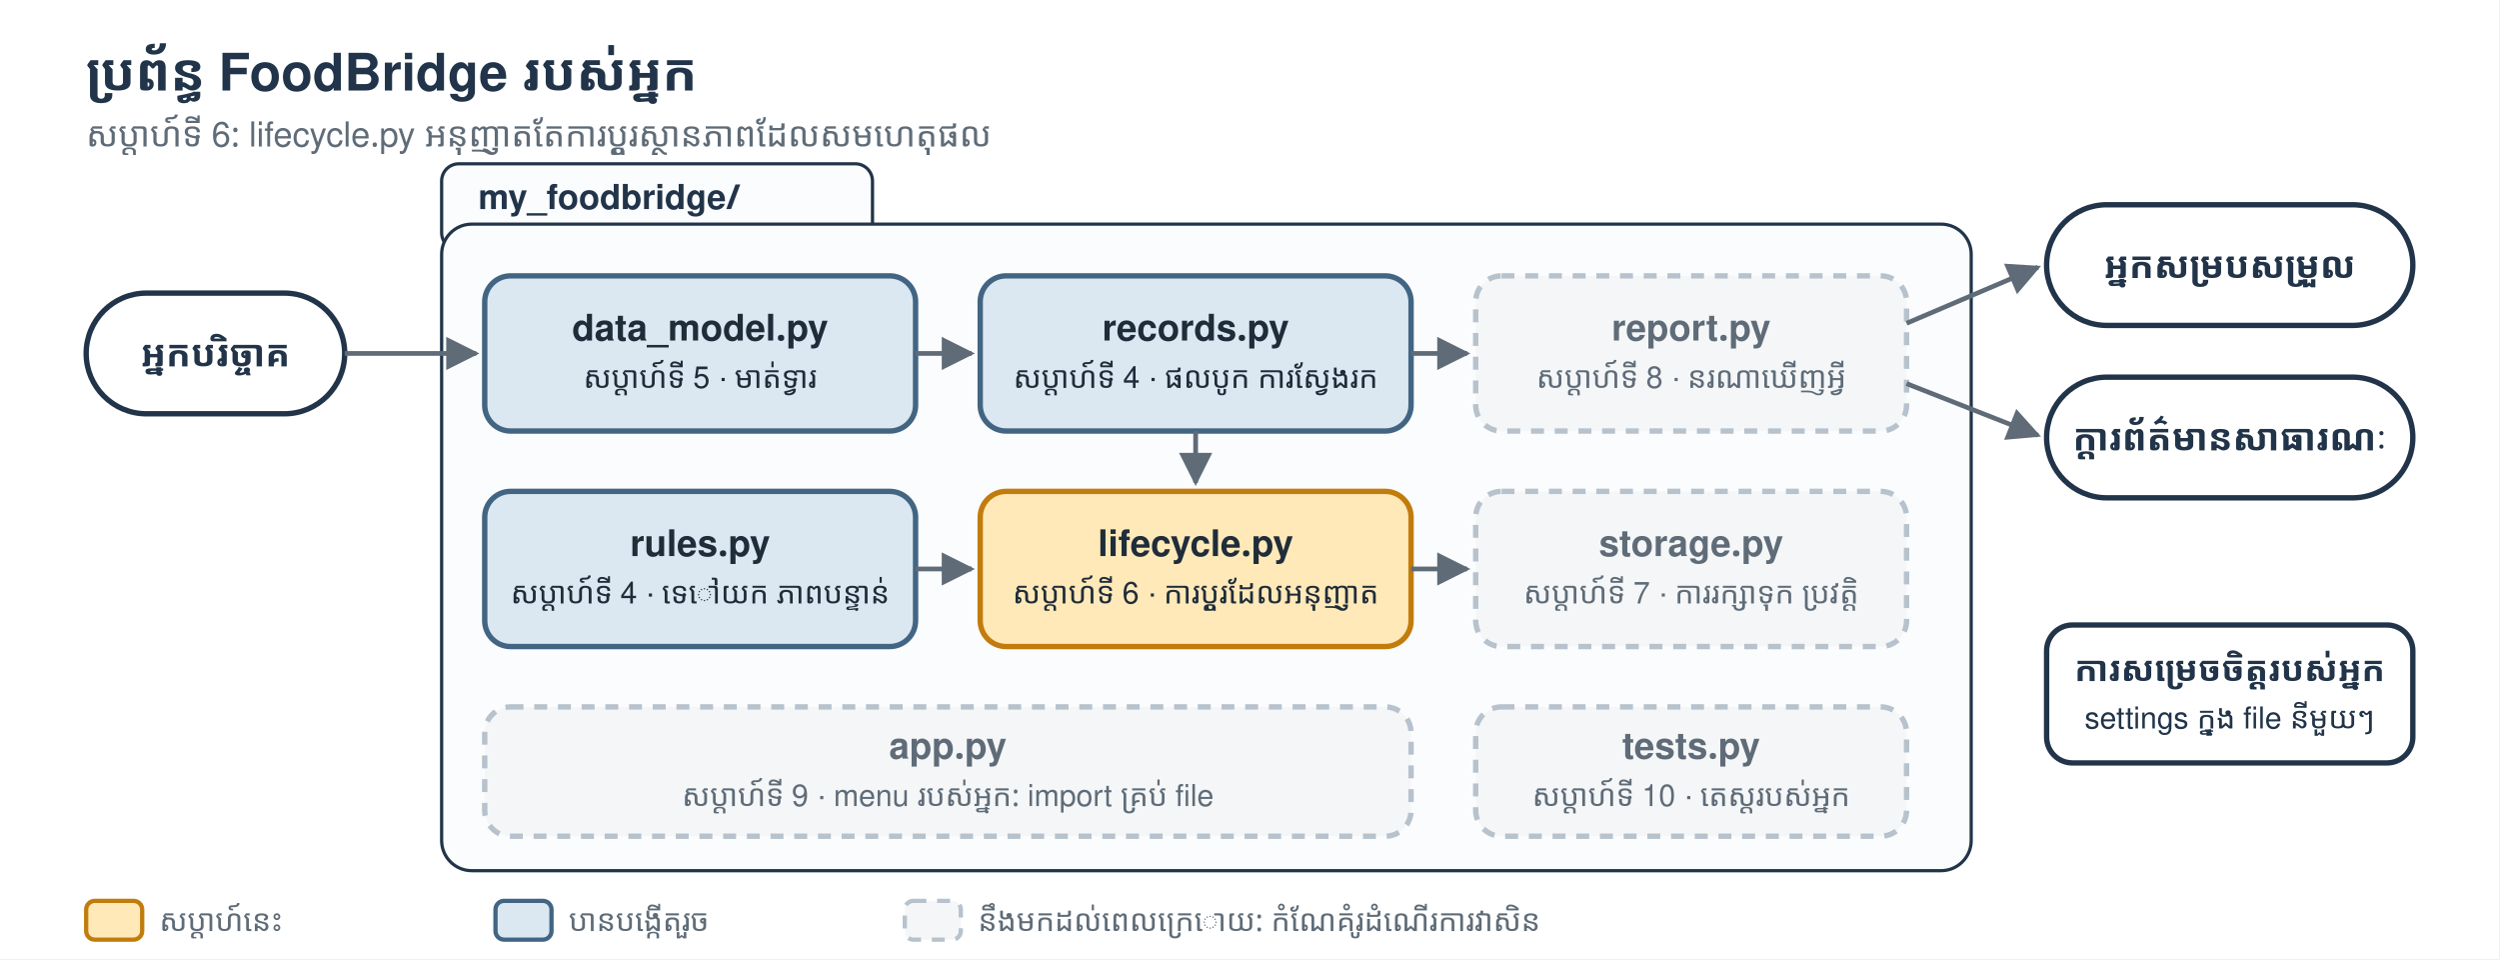
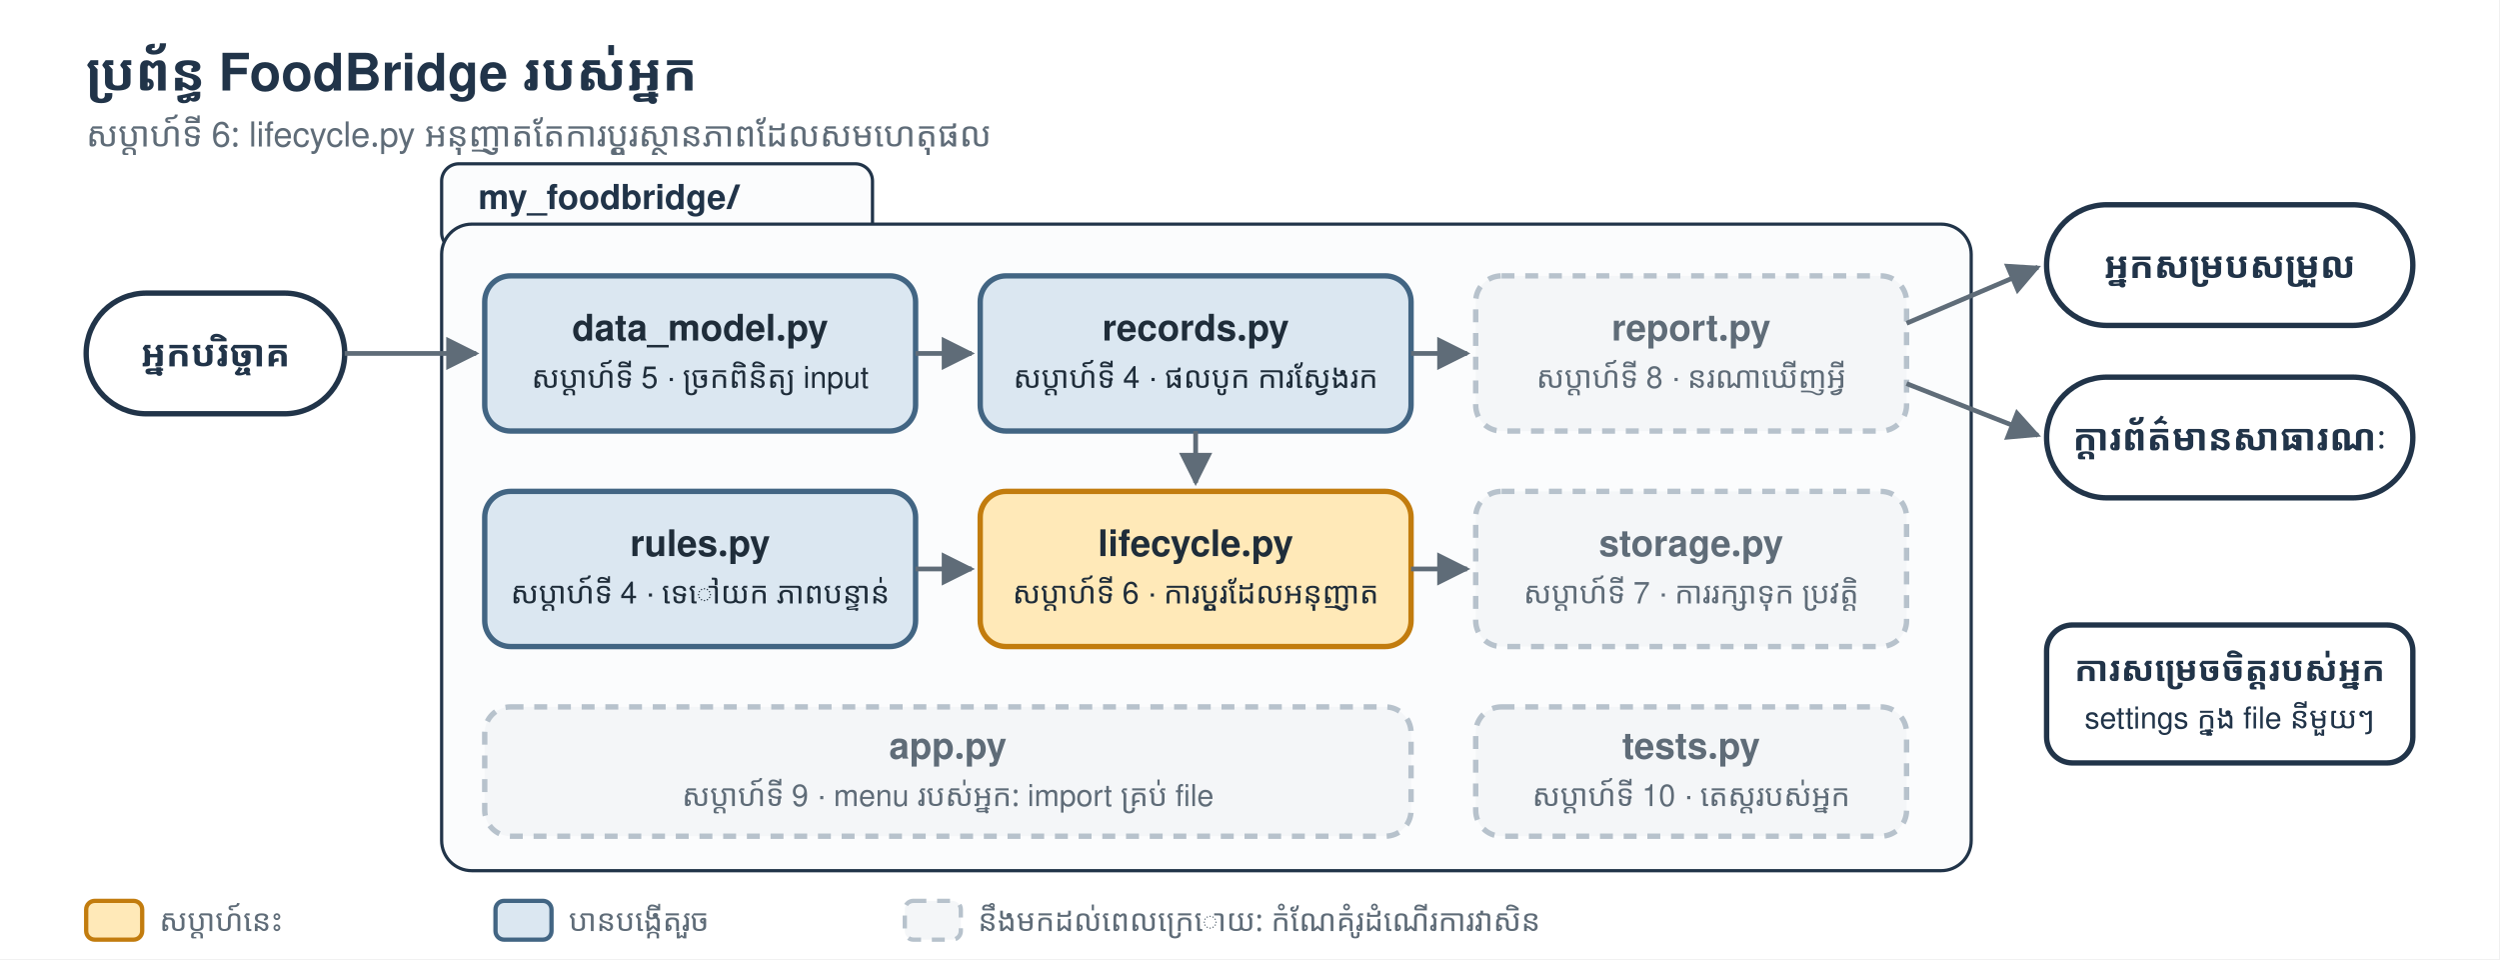
<svg xmlns="http://www.w3.org/2000/svg" width="1160" height="445" viewBox="0 0 1160 445" role="img" font-family="system-ui, -apple-system, 'Segoe UI', 'Noto Sans Khmer', 'Khmer Sangam MN', 'Khmer UI', 'Khmer OS Battambang', Helvetica, Arial, sans-serif">
  <rect width="1160" height="445" fill="#ffffff" />
  <defs>
    <marker id="arrow" viewBox="0 0 10 10" refX="9" refY="5" markerWidth="7" markerHeight="7" orient="auto-start-reverse">
      <path d="M0,0 L10,5 L0,10 z" fill="#5f6c78" />
    </marker>
  </defs>
  <text x="40" y="42" font-size="24" font-weight="700" fill="#213449" text-anchor="start">ប្រព័ន្ធ FoodBridge របស់អ្នក</text>
  <text x="40" y="68" font-size="16" font-weight="400" fill="#5f6c78" text-anchor="start">សប្ដាហ៍ទី 6: lifecycle.py អនុញ្ញាតតែការប្ដូរស្ថានភាពដែលសមហេតុផល</text>
  <rect x="205" y="76" width="200" height="40" rx="8" fill="#fbfcfd" stroke="#213449" stroke-width="1.5" />
  <text x="222" y="97" font-size="16" font-weight="700" fill="#213449" text-anchor="start">my_foodbridge/</text>
  <rect x="205" y="104" width="710" height="300" rx="14" fill="#fbfcfd" stroke="#213449" stroke-width="1.5" />
  <rect x="225" y="128" width="200" height="72" rx="12" fill="#dbe7f1" stroke="#426583" stroke-width="2.5" />
  <text x="325.0" y="158.0" text-anchor="middle" font-size="17" font-weight="700" fill="#1f2d3a">data_model.py</text>
-   <text x="325.0" y="180.0" text-anchor="middle" font-size="14" fill="#1f2d3a">សប្ដាហ៍ទី 5 · មាត់ទ្វារ</text>
+   <text x="325.0" y="180.0" text-anchor="middle" font-size="14" fill="#1f2d3a">សប្ដាហ៍ទី 5 · ច្រកពិនិត្យ input</text>
  <rect x="455" y="128" width="200" height="72" rx="12" fill="#dbe7f1" stroke="#426583" stroke-width="2.5" />
  <text x="555.0" y="158.0" text-anchor="middle" font-size="17" font-weight="700" fill="#1f2d3a">records.py</text>
  <text x="555.0" y="180.0" text-anchor="middle" font-size="14" fill="#1f2d3a">សប្ដាហ៍ទី 4 · ផលបូក ការស្វែងរក</text>
  <rect x="685" y="128" width="200" height="72" rx="12" fill="#f4f6f8" stroke="#b7c2cc" stroke-width="2.5" stroke-dasharray="6 5" />
  <text x="785.0" y="158.0" text-anchor="middle" font-size="17" font-weight="700" fill="#5f6c78">report.py</text>
  <text x="785.0" y="180.0" text-anchor="middle" font-size="14" fill="#5f6c78">សប្ដាហ៍ទី 8 · នរណាឃើញអ្វី</text>
  <rect x="225" y="228" width="200" height="72" rx="12" fill="#dbe7f1" stroke="#426583" stroke-width="2.5" />
  <text x="325.0" y="258.0" text-anchor="middle" font-size="17" font-weight="700" fill="#1f2d3a">rules.py</text>
  <text x="325.0" y="280.0" text-anchor="middle" font-size="14" fill="#1f2d3a">សប្ដាហ៍ទី 4 · ទៅយក ភាពបន្ទាន់</text>
  <rect x="455" y="228" width="200" height="72" rx="12" fill="#ffe9b8" stroke="#c27c0e" stroke-width="2.5" />
  <text x="555.0" y="258.0" text-anchor="middle" font-size="17" font-weight="700" fill="#1f2d3a">lifecycle.py</text>
  <text x="555.0" y="280.0" text-anchor="middle" font-size="14" fill="#1f2d3a">សប្ដាហ៍ទី 6 · ការប្ដូរដែលអនុញ្ញាត</text>
  <rect x="685" y="228" width="200" height="72" rx="12" fill="#f4f6f8" stroke="#b7c2cc" stroke-width="2.5" stroke-dasharray="6 5" />
  <text x="785.0" y="258.0" text-anchor="middle" font-size="17" font-weight="700" fill="#5f6c78">storage.py</text>
  <text x="785.0" y="280.0" text-anchor="middle" font-size="14" fill="#5f6c78">សប្ដាហ៍ទី 7 · ការរក្សាទុក ប្រវត្តិ</text>
  <rect x="225" y="328" width="430" height="60" rx="12" fill="#f4f6f8" stroke="#b7c2cc" stroke-width="2.5" stroke-dasharray="6 5" />
  <text x="440.0" y="352.0" text-anchor="middle" font-size="17" font-weight="700" fill="#5f6c78">app.py</text>
  <text x="440.0" y="374.0" text-anchor="middle" font-size="14" fill="#5f6c78">សប្ដាហ៍ទី 9 · menu របស់អ្នក: import គ្រប់ file</text>
  <rect x="685" y="328" width="200" height="60" rx="12" fill="#f4f6f8" stroke="#b7c2cc" stroke-width="2.5" stroke-dasharray="6 5" />
  <text x="785.0" y="352.0" text-anchor="middle" font-size="17" font-weight="700" fill="#5f6c78">tests.py</text>
  <text x="785.0" y="374.0" text-anchor="middle" font-size="14" fill="#5f6c78">សប្ដាហ៍ទី 10 · តេស្តរបស់អ្នក</text>
  <rect x="40" y="136" width="120" height="56" rx="28" fill="#ffffff" stroke="#213449" stroke-width="2.5" />
  <text x="100.0" y="170.0" text-anchor="middle" font-size="17" font-weight="700" fill="#213449">អ្នកបរិច្ចាគ</text>
  <rect x="950" y="95" width="170" height="56" rx="28" fill="#ffffff" stroke="#213449" stroke-width="2.5" />
  <text x="1035.0" y="129.0" text-anchor="middle" font-size="17" font-weight="700" fill="#213449">អ្នកសម្របសម្រួល</text>
  <rect x="950" y="175" width="170" height="56" rx="28" fill="#ffffff" stroke="#213449" stroke-width="2.5" />
  <text x="1035.0" y="209.0" text-anchor="middle" font-size="17" font-weight="700" fill="#213449">ក្ដារព័ត៌មានសាធារណៈ</text>
  <line x1="160" y1="164" x2="221" y2="164" stroke="#5f6c78" stroke-width="2.2" marker-end="url(#arrow)" />
  <line x1="425" y1="164" x2="451" y2="164" stroke="#5f6c78" stroke-width="2.2" marker-end="url(#arrow)" />
  <line x1="655" y1="164" x2="681" y2="164" stroke="#5f6c78" stroke-width="2.2" marker-end="url(#arrow)" />
  <line x1="885" y1="150" x2="946" y2="124" stroke="#5f6c78" stroke-width="2.2" marker-end="url(#arrow)" />
  <line x1="885" y1="178" x2="946" y2="202" stroke="#5f6c78" stroke-width="2.2" marker-end="url(#arrow)" />
  <line x1="555" y1="200" x2="555" y2="224" stroke="#5f6c78" stroke-width="2.2" marker-end="url(#arrow)" />
  <line x1="425" y1="264" x2="451" y2="264" stroke="#5f6c78" stroke-width="2.2" marker-end="url(#arrow)" />
  <line x1="655" y1="264" x2="681" y2="264" stroke="#5f6c78" stroke-width="2.2" marker-end="url(#arrow)" />
  <rect x="950" y="290" width="170" height="64" rx="12" fill="#ffffff" stroke="#213449" stroke-width="2.5" />
  <text x="1035.0" y="316.0" text-anchor="middle" font-size="16" font-weight="700" fill="#213449">ការសម្រេចចិត្តរបស់អ្នក</text>
  <text x="1035.0" y="338.0" text-anchor="middle" font-size="14" fill="#213449">settings ក្នុង file នីមួយៗ</text>
  <rect x="40" y="418" width="26" height="18" rx="4" fill="#ffe9b8" stroke="#c27c0e" stroke-width="2" />
  <text x="74" y="432" font-size="14" font-weight="400" fill="#5f6c78" text-anchor="start">សប្ដាហ៍នេះ</text>
  <rect x="230" y="418" width="26" height="18" rx="4" fill="#dbe7f1" stroke="#426583" stroke-width="2" />
  <text x="264" y="432" font-size="14" font-weight="400" fill="#5f6c78" text-anchor="start">បានបង្កើតរួច</text>
  <rect x="420" y="418" width="26" height="18" rx="4" fill="#f4f6f8" stroke="#b7c2cc" stroke-width="2" stroke-dasharray="6 5" />
  <text x="454" y="432" font-size="14" font-weight="400" fill="#5f6c78" text-anchor="start">នឹងមកដល់ពេលក្រោយ: កំណែគំរូដំណើរការវាសិន</text>
</svg>
